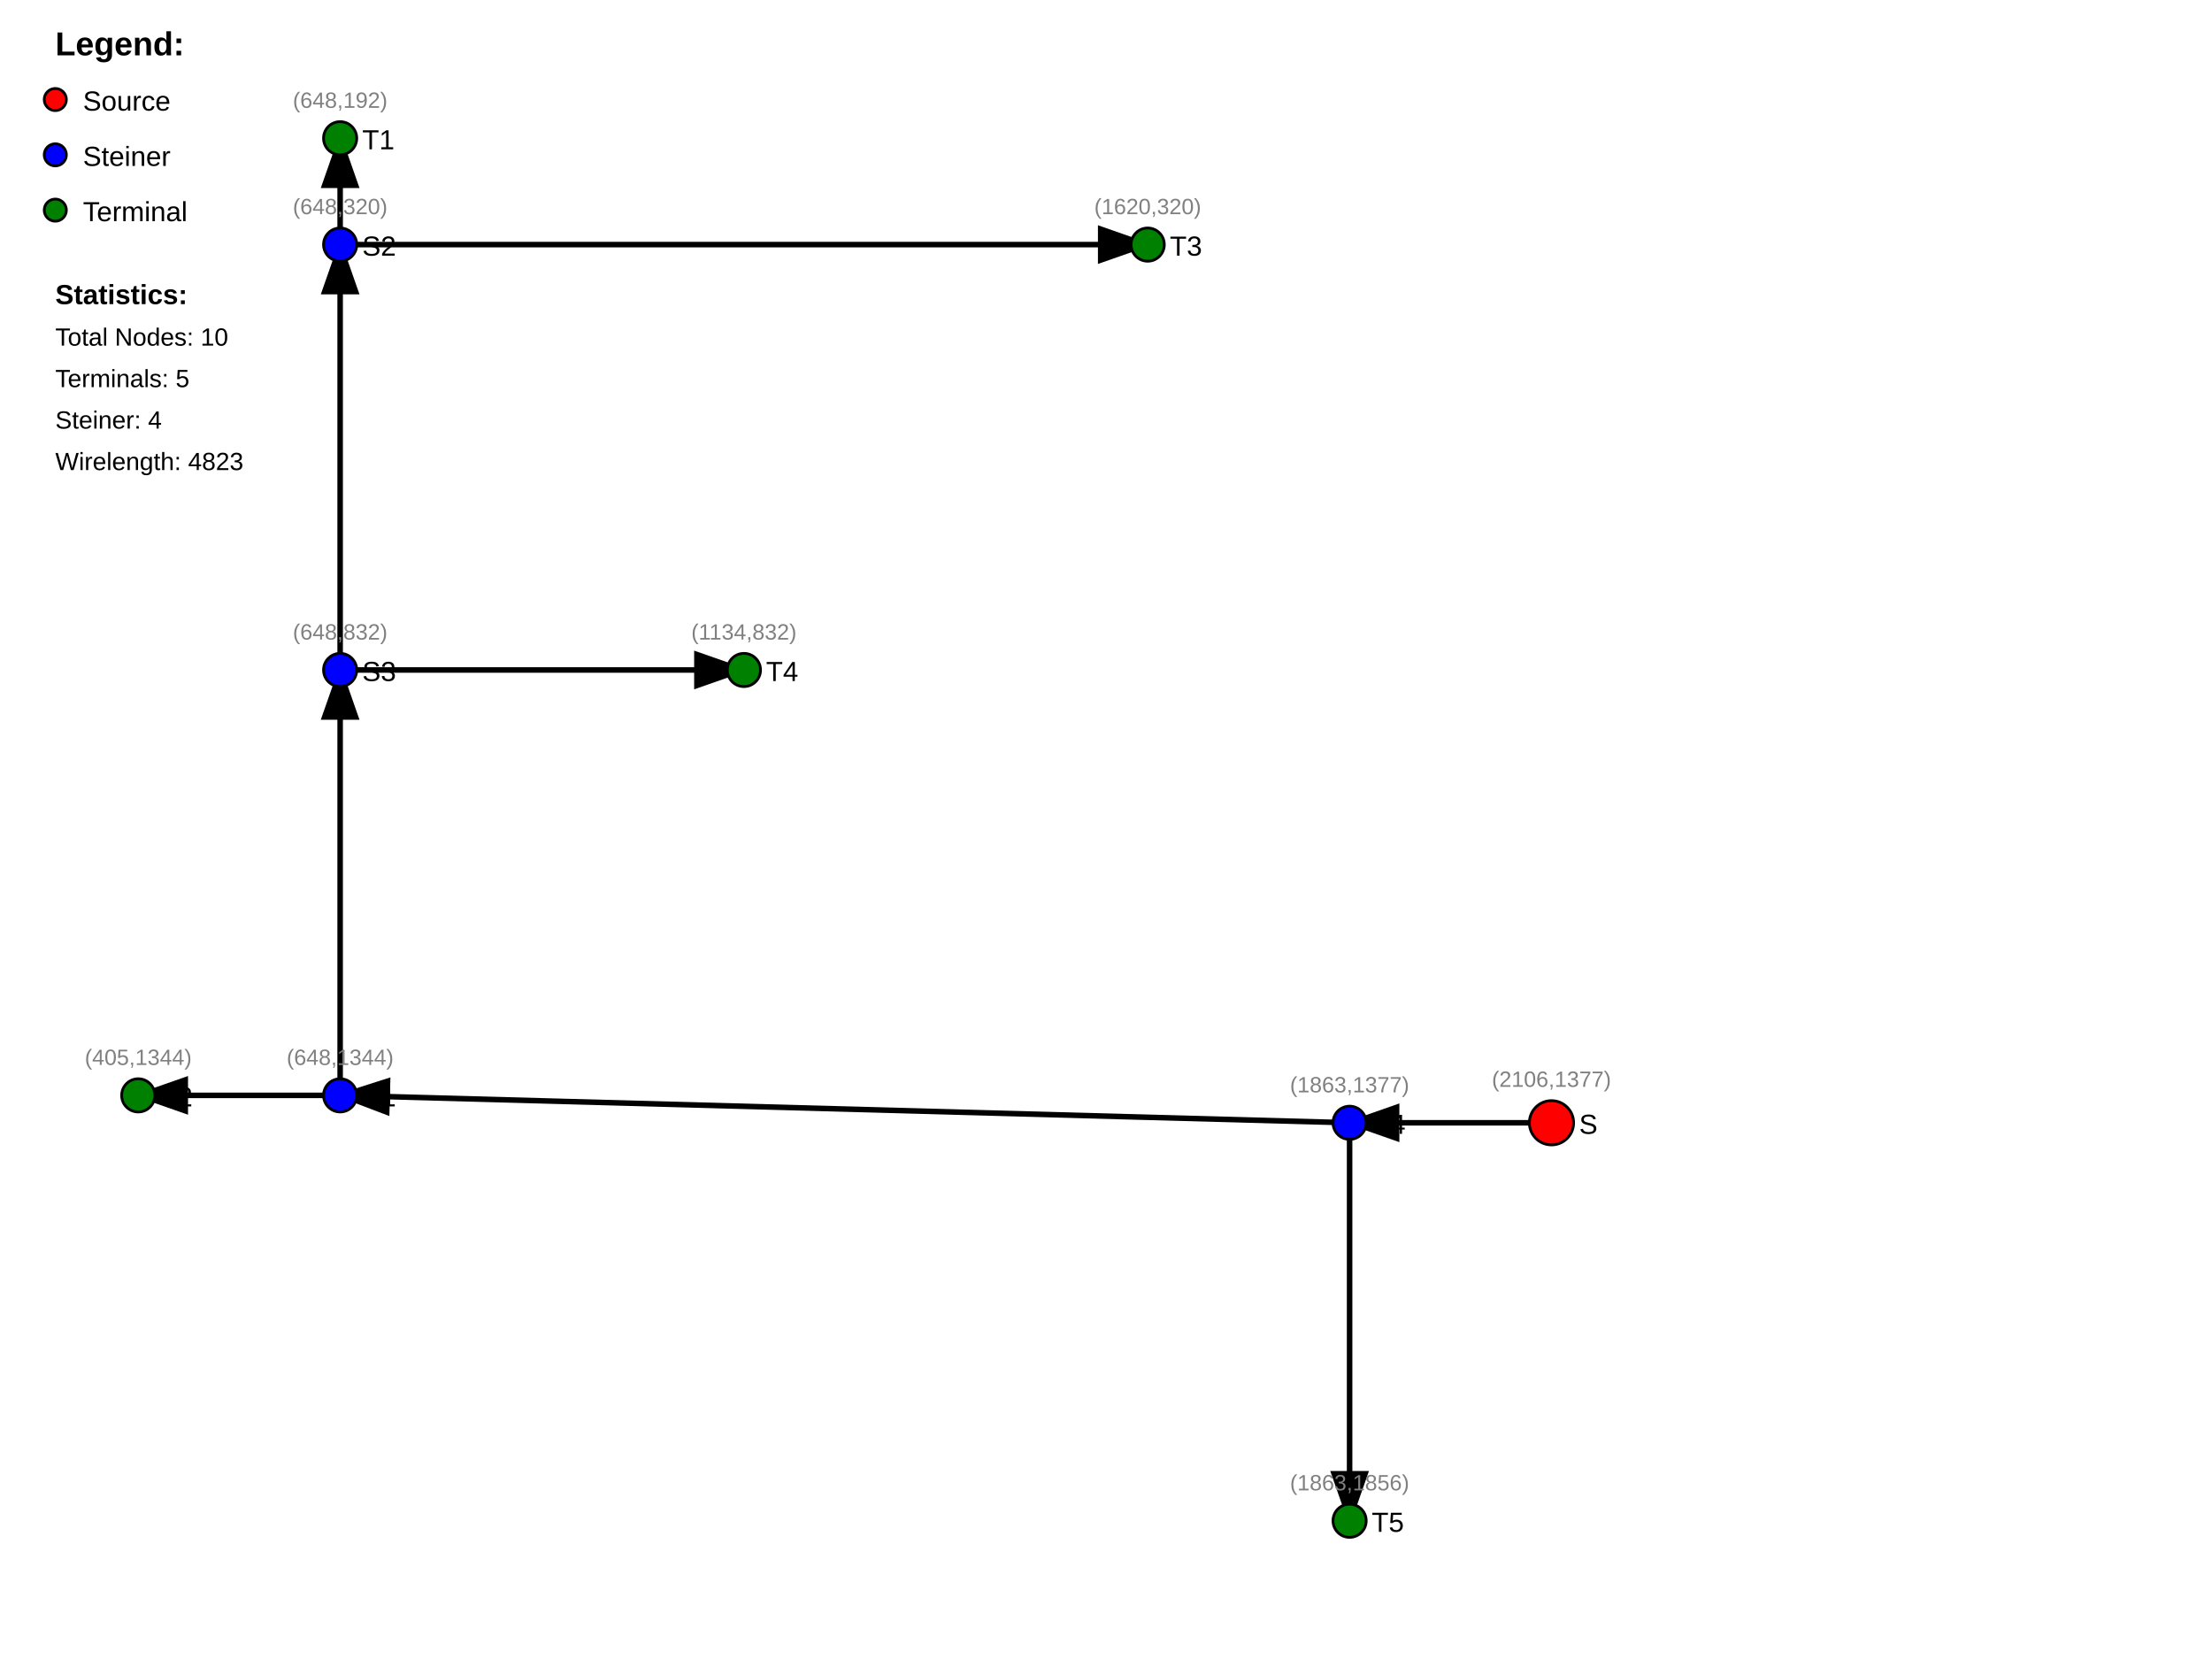
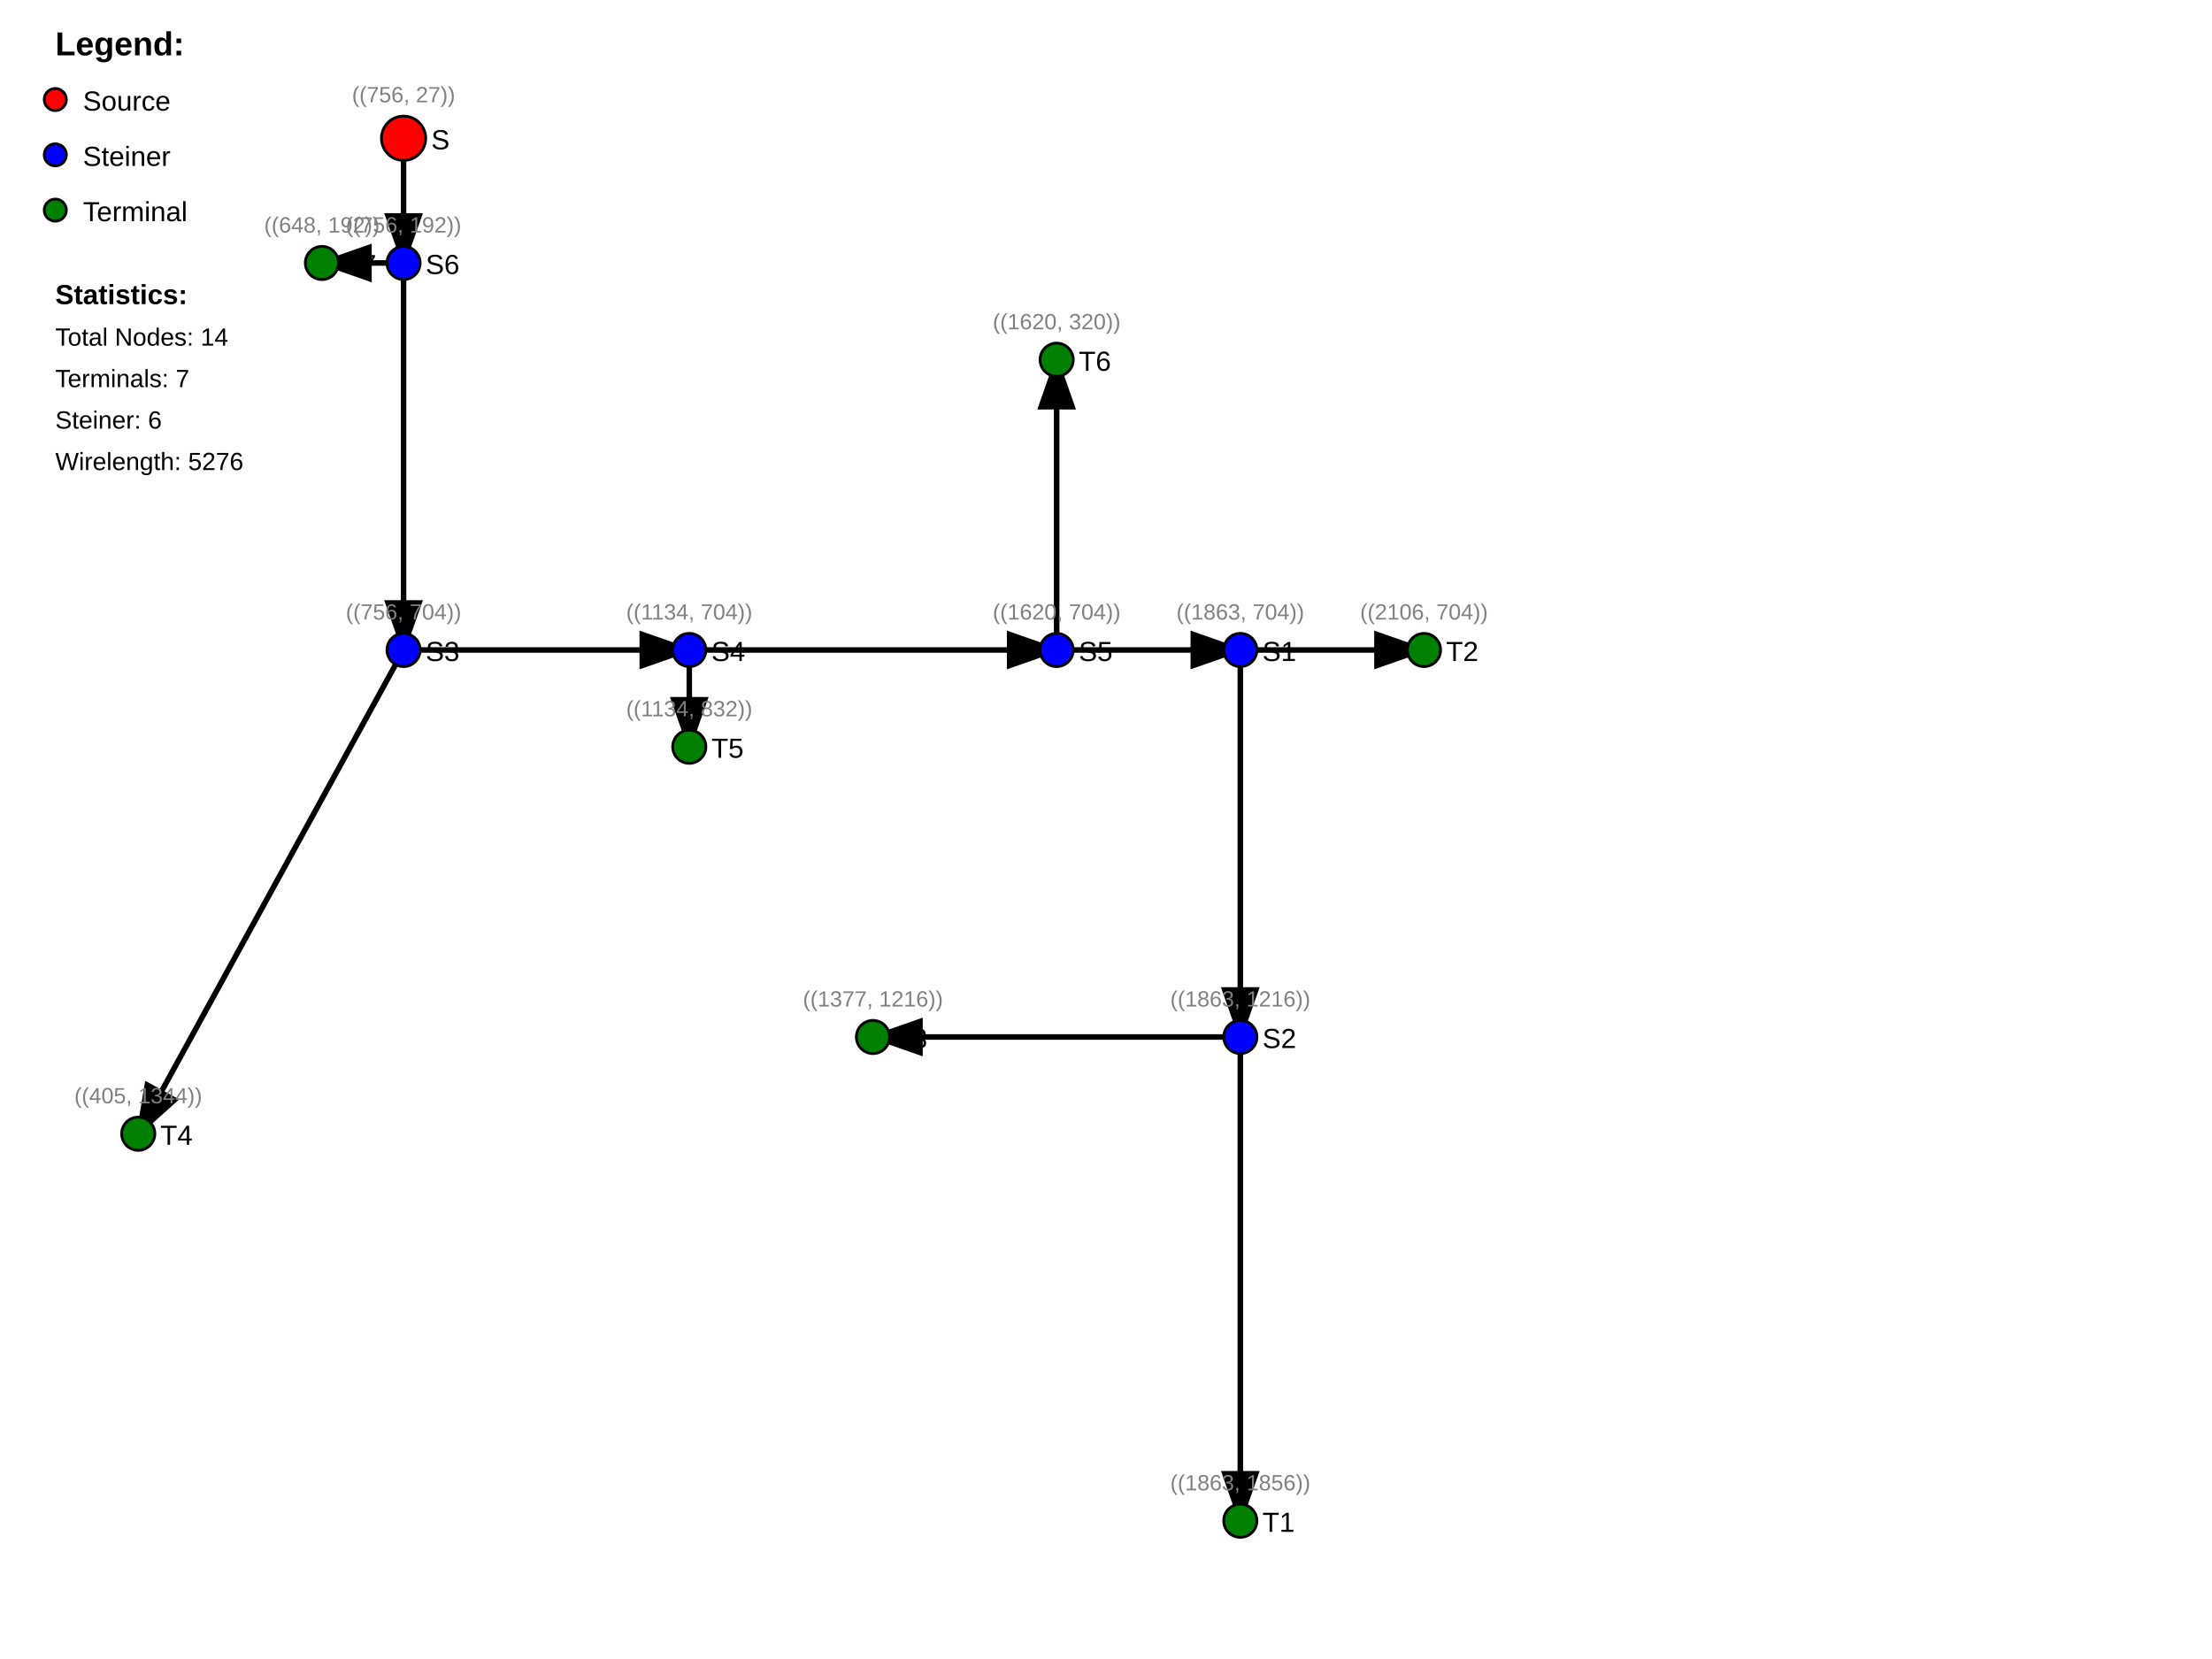
<svg xmlns="http://www.w3.org/2000/svg" width="800" height="600">
  <rect width="100%" height="100%" fill="white" />
  <defs>
    <marker id="arrowhead" markerWidth="10" markerHeight="7" refX="9" refY="3.5" orient="auto">
      <polygon points="0 0, 10 3.5, 0 7" fill="black" />
    </marker>
  </defs>
-   <line x1="561.118" y1="406.07" x2="488.101" y2="406.07" stroke="black" stroke-width="2" marker-end="url(#arrowhead)" />
-   <line x1="488.101" y1="406.07" x2="123.017" y2="396.154" stroke="black" stroke-width="2" marker-end="url(#arrowhead)" />
-   <line x1="123.017" y1="396.154" x2="50" y2="396.154" stroke="black" stroke-width="2" marker-end="url(#arrowhead)" />
-   <line x1="123.017" y1="396.154" x2="123.017" y2="242.308" stroke="black" stroke-width="2" marker-end="url(#arrowhead)" />
-   <line x1="123.017" y1="242.308" x2="123.017" y2="88.462" stroke="black" stroke-width="2" marker-end="url(#arrowhead)" />
-   <line x1="123.017" y1="88.462" x2="123.017" y2="50" stroke="black" stroke-width="2" marker-end="url(#arrowhead)" />
-   <line x1="123.017" y1="88.462" x2="415.084" y2="88.462" stroke="black" stroke-width="2" marker-end="url(#arrowhead)" />
-   <line x1="123.017" y1="242.308" x2="269.05" y2="242.308" stroke="black" stroke-width="2" marker-end="url(#arrowhead)" />
-   <line x1="488.101" y1="406.07" x2="488.101" y2="550" stroke="black" stroke-width="2" marker-end="url(#arrowhead)" />
-   <circle cx="488.101" cy="406.07" r="6" fill="blue" stroke="black" stroke-width="1" />
-   <text x="496.101" y="410.07" font-family="Arial" font-size="10" fill="black">S4</text>
-   <text x="488.101" y="395.07" font-family="Arial" font-size="8" fill="gray" text-anchor="middle">(1863,1377)</text>
-   <circle cx="488.101" cy="550" r="6" fill="green" stroke="black" stroke-width="1" />
-   <text x="496.101" y="554" font-family="Arial" font-size="10" fill="black">T5</text>
-   <text x="488.101" y="539" font-family="Arial" font-size="8" fill="gray" text-anchor="middle">(1863,1856)</text>
-   <circle cx="123.017" cy="242.308" r="6" fill="blue" stroke="black" stroke-width="1" />
-   <text x="131.017" y="246.308" font-family="Arial" font-size="10" fill="black">S3</text>
-   <text x="123.017" y="231.308" font-family="Arial" font-size="8" fill="gray" text-anchor="middle">(648,832)</text>
-   <circle cx="269.05" cy="242.308" r="6" fill="green" stroke="black" stroke-width="1" />
-   <text x="277.05" y="246.308" font-family="Arial" font-size="10" fill="black">T4</text>
-   <text x="269.05" y="231.308" font-family="Arial" font-size="8" fill="gray" text-anchor="middle">(1134,832)</text>
-   <circle cx="123.017" cy="88.462" r="6" fill="blue" stroke="black" stroke-width="1" />
-   <text x="131.017" y="92.462" font-family="Arial" font-size="10" fill="black">S2</text>
-   <text x="123.017" y="77.462" font-family="Arial" font-size="8" fill="gray" text-anchor="middle">(648,320)</text>
-   <circle cx="415.084" cy="88.462" r="6" fill="green" stroke="black" stroke-width="1" />
-   <text x="423.084" y="92.462" font-family="Arial" font-size="10" fill="black">T3</text>
-   <text x="415.084" y="77.462" font-family="Arial" font-size="8" fill="gray" text-anchor="middle">(1620,320)</text>
-   <circle cx="123.017" cy="396.154" r="6" fill="blue" stroke="black" stroke-width="1" />
-   <text x="131.017" y="400.154" font-family="Arial" font-size="10" fill="black">S1</text>
-   <text x="123.017" y="385.154" font-family="Arial" font-size="8" fill="gray" text-anchor="middle">(648,1344)</text>
-   <circle cx="50" cy="396.154" r="6" fill="green" stroke="black" stroke-width="1" />
-   <text x="58" y="400.154" font-family="Arial" font-size="10" fill="black">T2</text>
-   <text x="50" y="385.154" font-family="Arial" font-size="8" fill="gray" text-anchor="middle">(405,1344)</text>
-   <circle cx="123.017" cy="50" r="6" fill="green" stroke="black" stroke-width="1" />
-   <text x="131.017" y="54" font-family="Arial" font-size="10" fill="black">T1</text>
-   <text x="123.017" y="39" font-family="Arial" font-size="8" fill="gray" text-anchor="middle">(648,192)</text>
-   <circle cx="561.118" cy="406.07" r="8" fill="red" stroke="black" stroke-width="1" />
-   <text x="571.118" y="410.07" font-family="Arial" font-size="10" fill="black">S</text>
-   <text x="561.118" y="393.07" font-family="Arial" font-size="8" fill="gray" text-anchor="middle">(2106,1377)</text>
+   <line x1="145.954" y1="50" x2="145.954" y2="95.107" stroke="black" stroke-width="2" marker-end="url(#arrowhead)" />
+   <line x1="145.954" y1="95.107" x2="145.954" y2="235.074" stroke="black" stroke-width="2" marker-end="url(#arrowhead)" />
+   <line x1="145.954" y1="235.074" x2="50" y2="410.033" stroke="black" stroke-width="2" marker-end="url(#arrowhead)" />
+   <line x1="145.954" y1="235.074" x2="249.289" y2="235.074" stroke="black" stroke-width="2" marker-end="url(#arrowhead)" />
+   <line x1="249.289" y1="235.074" x2="249.289" y2="270.066" stroke="black" stroke-width="2" marker-end="url(#arrowhead)" />
+   <line x1="249.289" y1="235.074" x2="382.149" y2="235.074" stroke="black" stroke-width="2" marker-end="url(#arrowhead)" />
+   <line x1="382.149" y1="235.074" x2="448.578" y2="235.074" stroke="black" stroke-width="2" marker-end="url(#arrowhead)" />
+   <line x1="448.578" y1="235.074" x2="515.008" y2="235.074" stroke="black" stroke-width="2" marker-end="url(#arrowhead)" />
+   <line x1="448.578" y1="235.074" x2="448.578" y2="375.041" stroke="black" stroke-width="2" marker-end="url(#arrowhead)" />
+   <line x1="448.578" y1="375.041" x2="448.578" y2="550" stroke="black" stroke-width="2" marker-end="url(#arrowhead)" />
+   <line x1="448.578" y1="375.041" x2="315.719" y2="375.041" stroke="black" stroke-width="2" marker-end="url(#arrowhead)" />
+   <line x1="382.149" y1="235.074" x2="382.149" y2="130.098" stroke="black" stroke-width="2" marker-end="url(#arrowhead)" />
+   <line x1="145.954" y1="95.107" x2="116.43" y2="95.107" stroke="black" stroke-width="2" marker-end="url(#arrowhead)" />
+   <circle cx="448.578" cy="375.041" r="6" fill="blue" stroke="black" stroke-width="1" />
+   <text x="456.578" y="379.041" font-family="Arial" font-size="10" fill="black">S2</text>
+   <text x="448.578" y="364.041" font-family="Arial" font-size="8" fill="gray" text-anchor="middle">((1863, 1216))</text>
+   <circle cx="515.008" cy="235.074" r="6" fill="green" stroke="black" stroke-width="1" />
+   <text x="523.008" y="239.074" font-family="Arial" font-size="10" fill="black">T2</text>
+   <text x="515.008" y="224.074" font-family="Arial" font-size="8" fill="gray" text-anchor="middle">((2106, 704))</text>
+   <circle cx="145.954" cy="50" r="8" fill="red" stroke="black" stroke-width="1" />
+   <text x="155.954" y="54" font-family="Arial" font-size="10" fill="black">S</text>
+   <text x="145.954" y="37" font-family="Arial" font-size="8" fill="gray" text-anchor="middle">((756, 27))</text>
+   <circle cx="448.578" cy="235.074" r="6" fill="blue" stroke="black" stroke-width="1" />
+   <text x="456.578" y="239.074" font-family="Arial" font-size="10" fill="black">S1</text>
+   <text x="448.578" y="224.074" font-family="Arial" font-size="8" fill="gray" text-anchor="middle">((1863, 704))</text>
+   <circle cx="448.578" cy="550" r="6" fill="green" stroke="black" stroke-width="1" />
+   <text x="456.578" y="554" font-family="Arial" font-size="10" fill="black">T1</text>
+   <text x="448.578" y="539" font-family="Arial" font-size="8" fill="gray" text-anchor="middle">((1863, 1856))</text>
+   <circle cx="145.954" cy="235.074" r="6" fill="blue" stroke="black" stroke-width="1" />
+   <text x="153.954" y="239.074" font-family="Arial" font-size="10" fill="black">S3</text>
+   <text x="145.954" y="224.074" font-family="Arial" font-size="8" fill="gray" text-anchor="middle">((756, 704))</text>
+   <circle cx="315.719" cy="375.041" r="6" fill="green" stroke="black" stroke-width="1" />
+   <text x="323.719" y="379.041" font-family="Arial" font-size="10" fill="black">T3</text>
+   <text x="315.719" y="364.041" font-family="Arial" font-size="8" fill="gray" text-anchor="middle">((1377, 1216))</text>
+   <circle cx="50" cy="410.033" r="6" fill="green" stroke="black" stroke-width="1" />
+   <text x="58" y="414.033" font-family="Arial" font-size="10" fill="black">T4</text>
+   <text x="50" y="399.033" font-family="Arial" font-size="8" fill="gray" text-anchor="middle">((405, 1344))</text>
+   <circle cx="249.289" cy="270.066" r="6" fill="green" stroke="black" stroke-width="1" />
+   <text x="257.289" y="274.066" font-family="Arial" font-size="10" fill="black">T5</text>
+   <text x="249.289" y="259.066" font-family="Arial" font-size="8" fill="gray" text-anchor="middle">((1134, 832))</text>
+   <circle cx="249.289" cy="235.074" r="6" fill="blue" stroke="black" stroke-width="1" />
+   <text x="257.289" y="239.074" font-family="Arial" font-size="10" fill="black">S4</text>
+   <text x="249.289" y="224.074" font-family="Arial" font-size="8" fill="gray" text-anchor="middle">((1134, 704))</text>
+   <circle cx="382.149" cy="130.098" r="6" fill="green" stroke="black" stroke-width="1" />
+   <text x="390.149" y="134.098" font-family="Arial" font-size="10" fill="black">T6</text>
+   <text x="382.149" y="119.098" font-family="Arial" font-size="8" fill="gray" text-anchor="middle">((1620, 320))</text>
+   <circle cx="382.149" cy="235.074" r="6" fill="blue" stroke="black" stroke-width="1" />
+   <text x="390.149" y="239.074" font-family="Arial" font-size="10" fill="black">S5</text>
+   <text x="382.149" y="224.074" font-family="Arial" font-size="8" fill="gray" text-anchor="middle">((1620, 704))</text>
+   <circle cx="116.43" cy="95.107" r="6" fill="green" stroke="black" stroke-width="1" />
+   <text x="124.43" y="99.107" font-family="Arial" font-size="10" fill="black">T7</text>
+   <text x="116.43" y="84.107" font-family="Arial" font-size="8" fill="gray" text-anchor="middle">((648, 192))</text>
+   <circle cx="145.954" cy="95.107" r="6" fill="blue" stroke="black" stroke-width="1" />
+   <text x="153.954" y="99.107" font-family="Arial" font-size="10" fill="black">S6</text>
+   <text x="145.954" y="84.107" font-family="Arial" font-size="8" fill="gray" text-anchor="middle">((756, 192))</text>
  <text x="20" y="20" font-family="Arial" font-size="12" font-weight="bold">Legend:</text>
  <circle cx="20" cy="36" r="4" fill="red" stroke="black" />
  <text x="30" y="40" font-family="Arial" font-size="10">Source</text>
  <circle cx="20" cy="56" r="4" fill="blue" stroke="black" />
  <text x="30" y="60" font-family="Arial" font-size="10">Steiner</text>
  <circle cx="20" cy="76" r="4" fill="green" stroke="black" />
  <text x="30" y="80" font-family="Arial" font-size="10">Terminal</text>
  <text x="20" y="110" font-family="Arial" font-size="10" font-weight="bold">Statistics:</text>
-   <text x="20" y="125" font-family="Arial" font-size="9">Total Nodes: 10</text>
-   <text x="20" y="140" font-family="Arial" font-size="9">Terminals: 5</text>
-   <text x="20" y="155" font-family="Arial" font-size="9">Steiner: 4</text>
-   <text x="20" y="170" font-family="Arial" font-size="9">Wirelength: 4823</text>
+   <text x="20" y="125" font-family="Arial" font-size="9">Total Nodes: 14</text>
+   <text x="20" y="140" font-family="Arial" font-size="9">Terminals: 7</text>
+   <text x="20" y="155" font-family="Arial" font-size="9">Steiner: 6</text>
+   <text x="20" y="170" font-family="Arial" font-size="9">Wirelength: 5276</text>
</svg>
